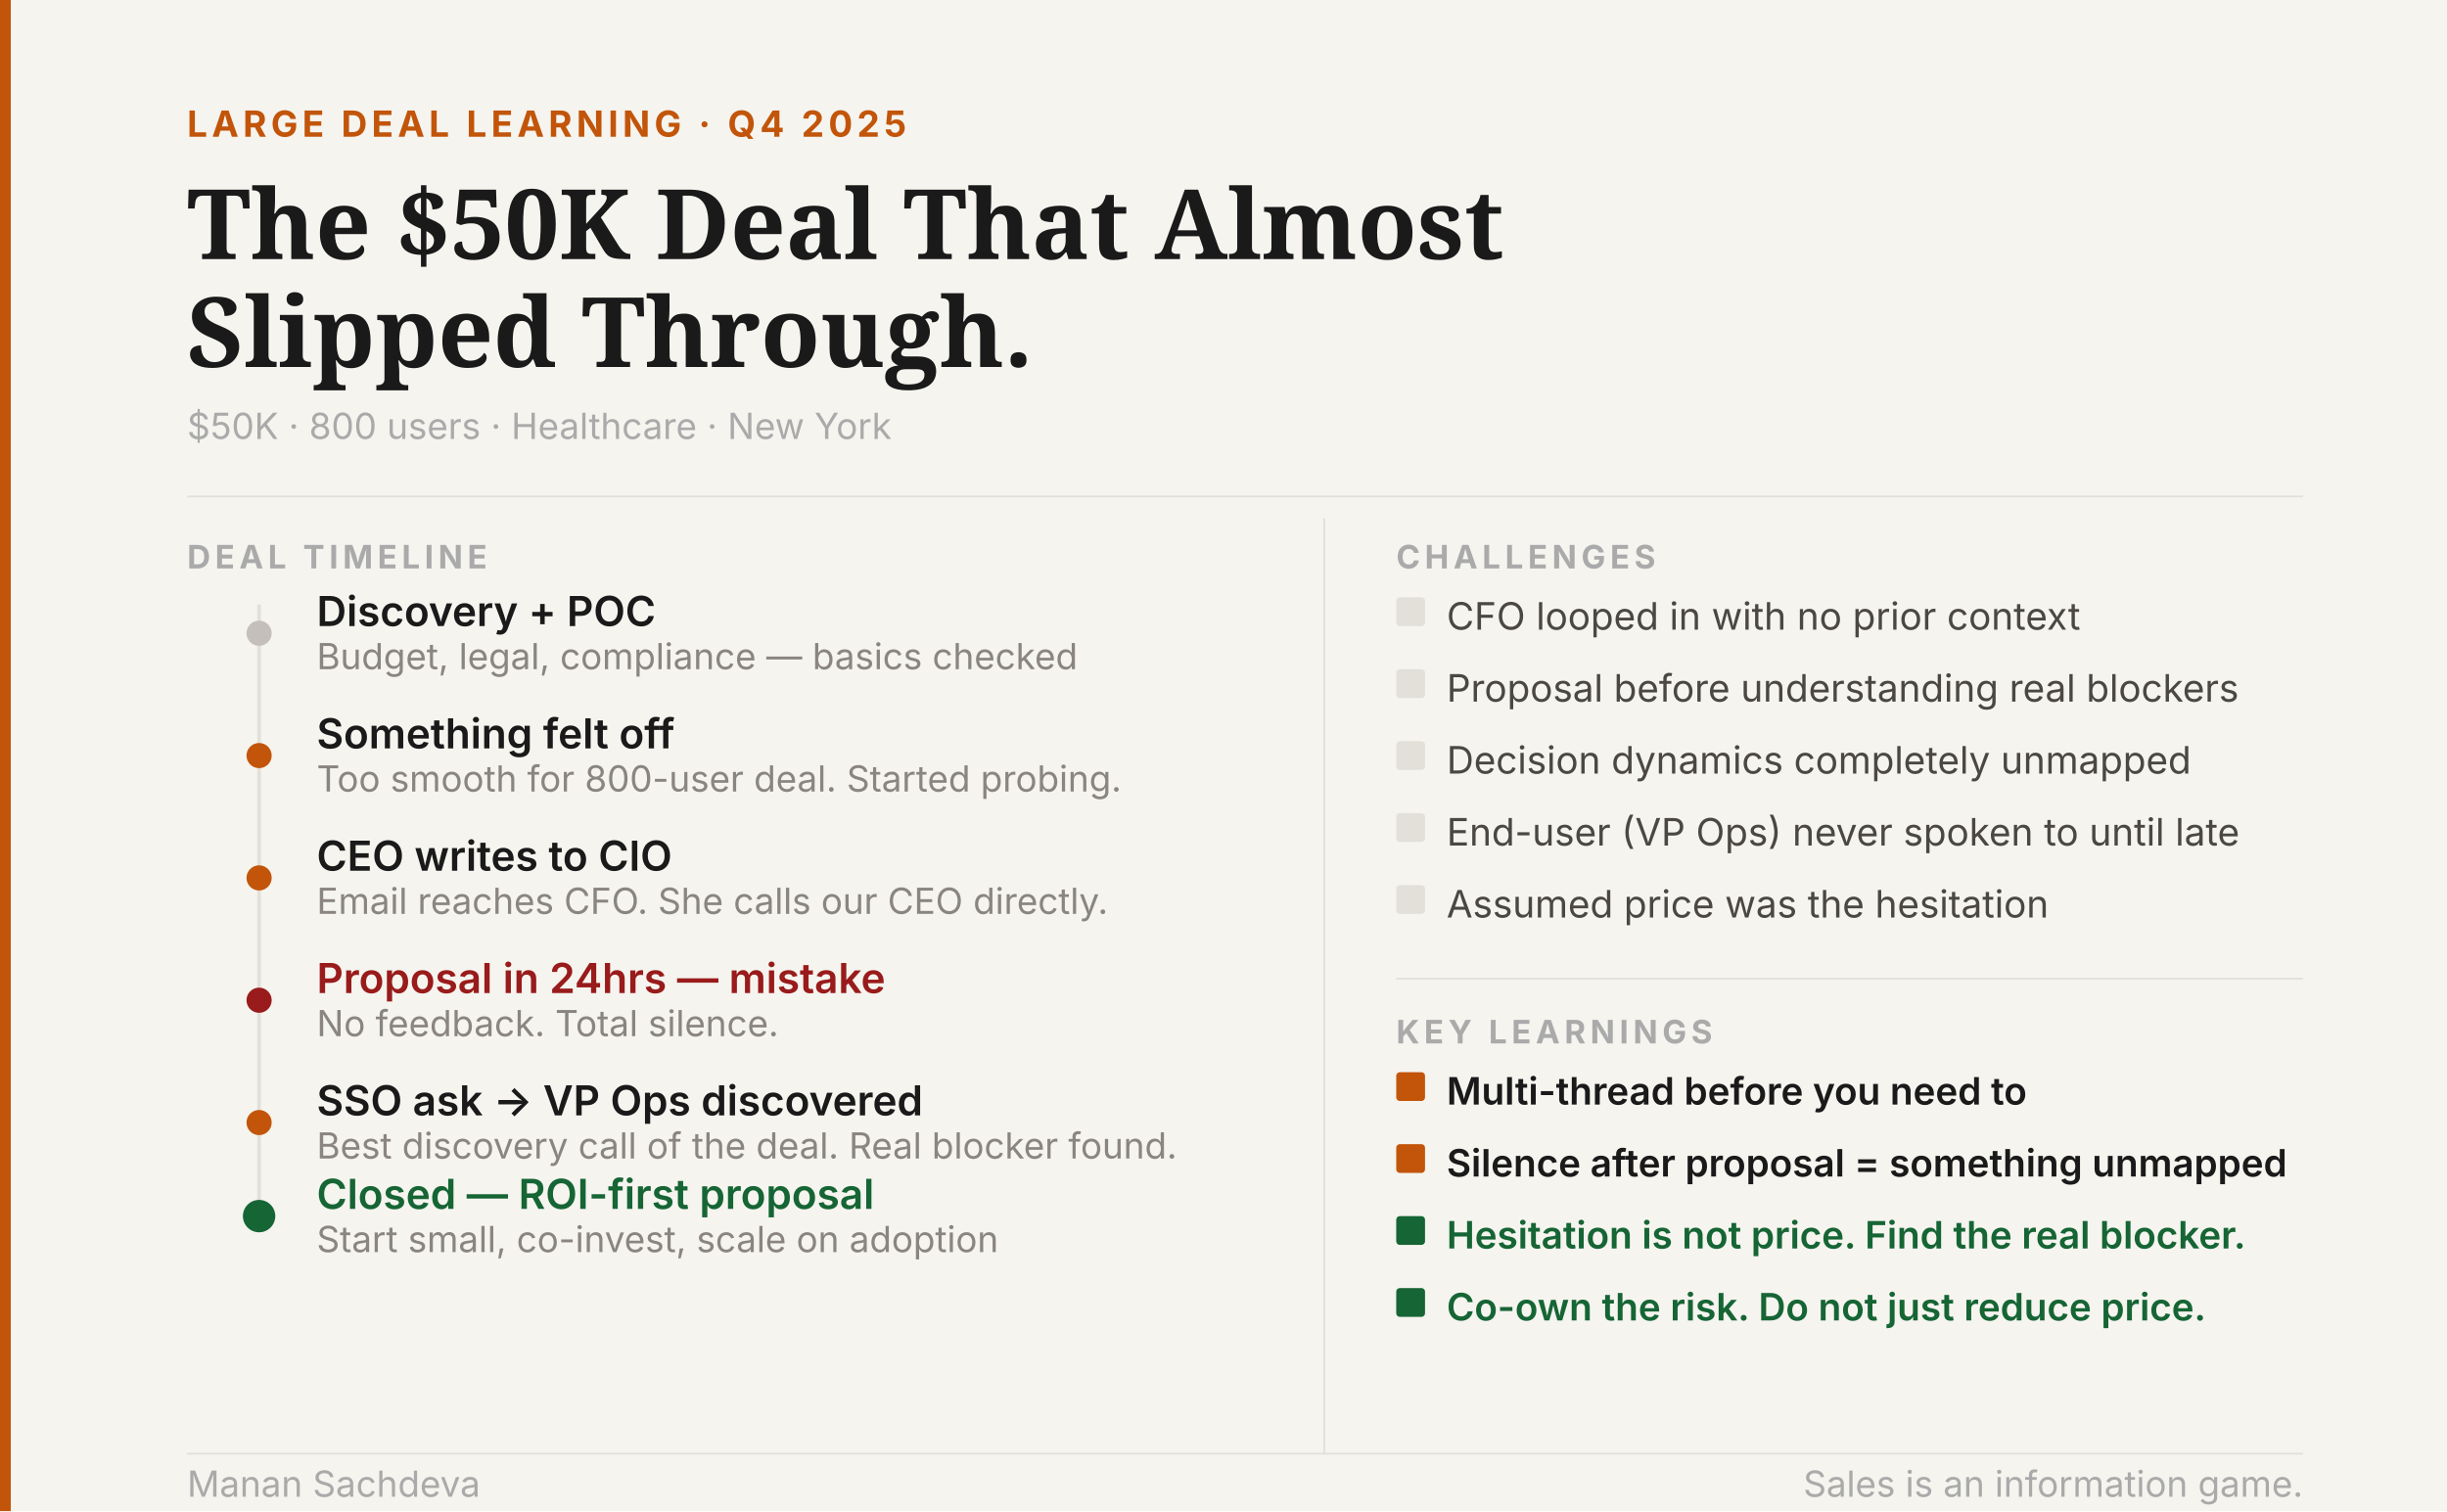
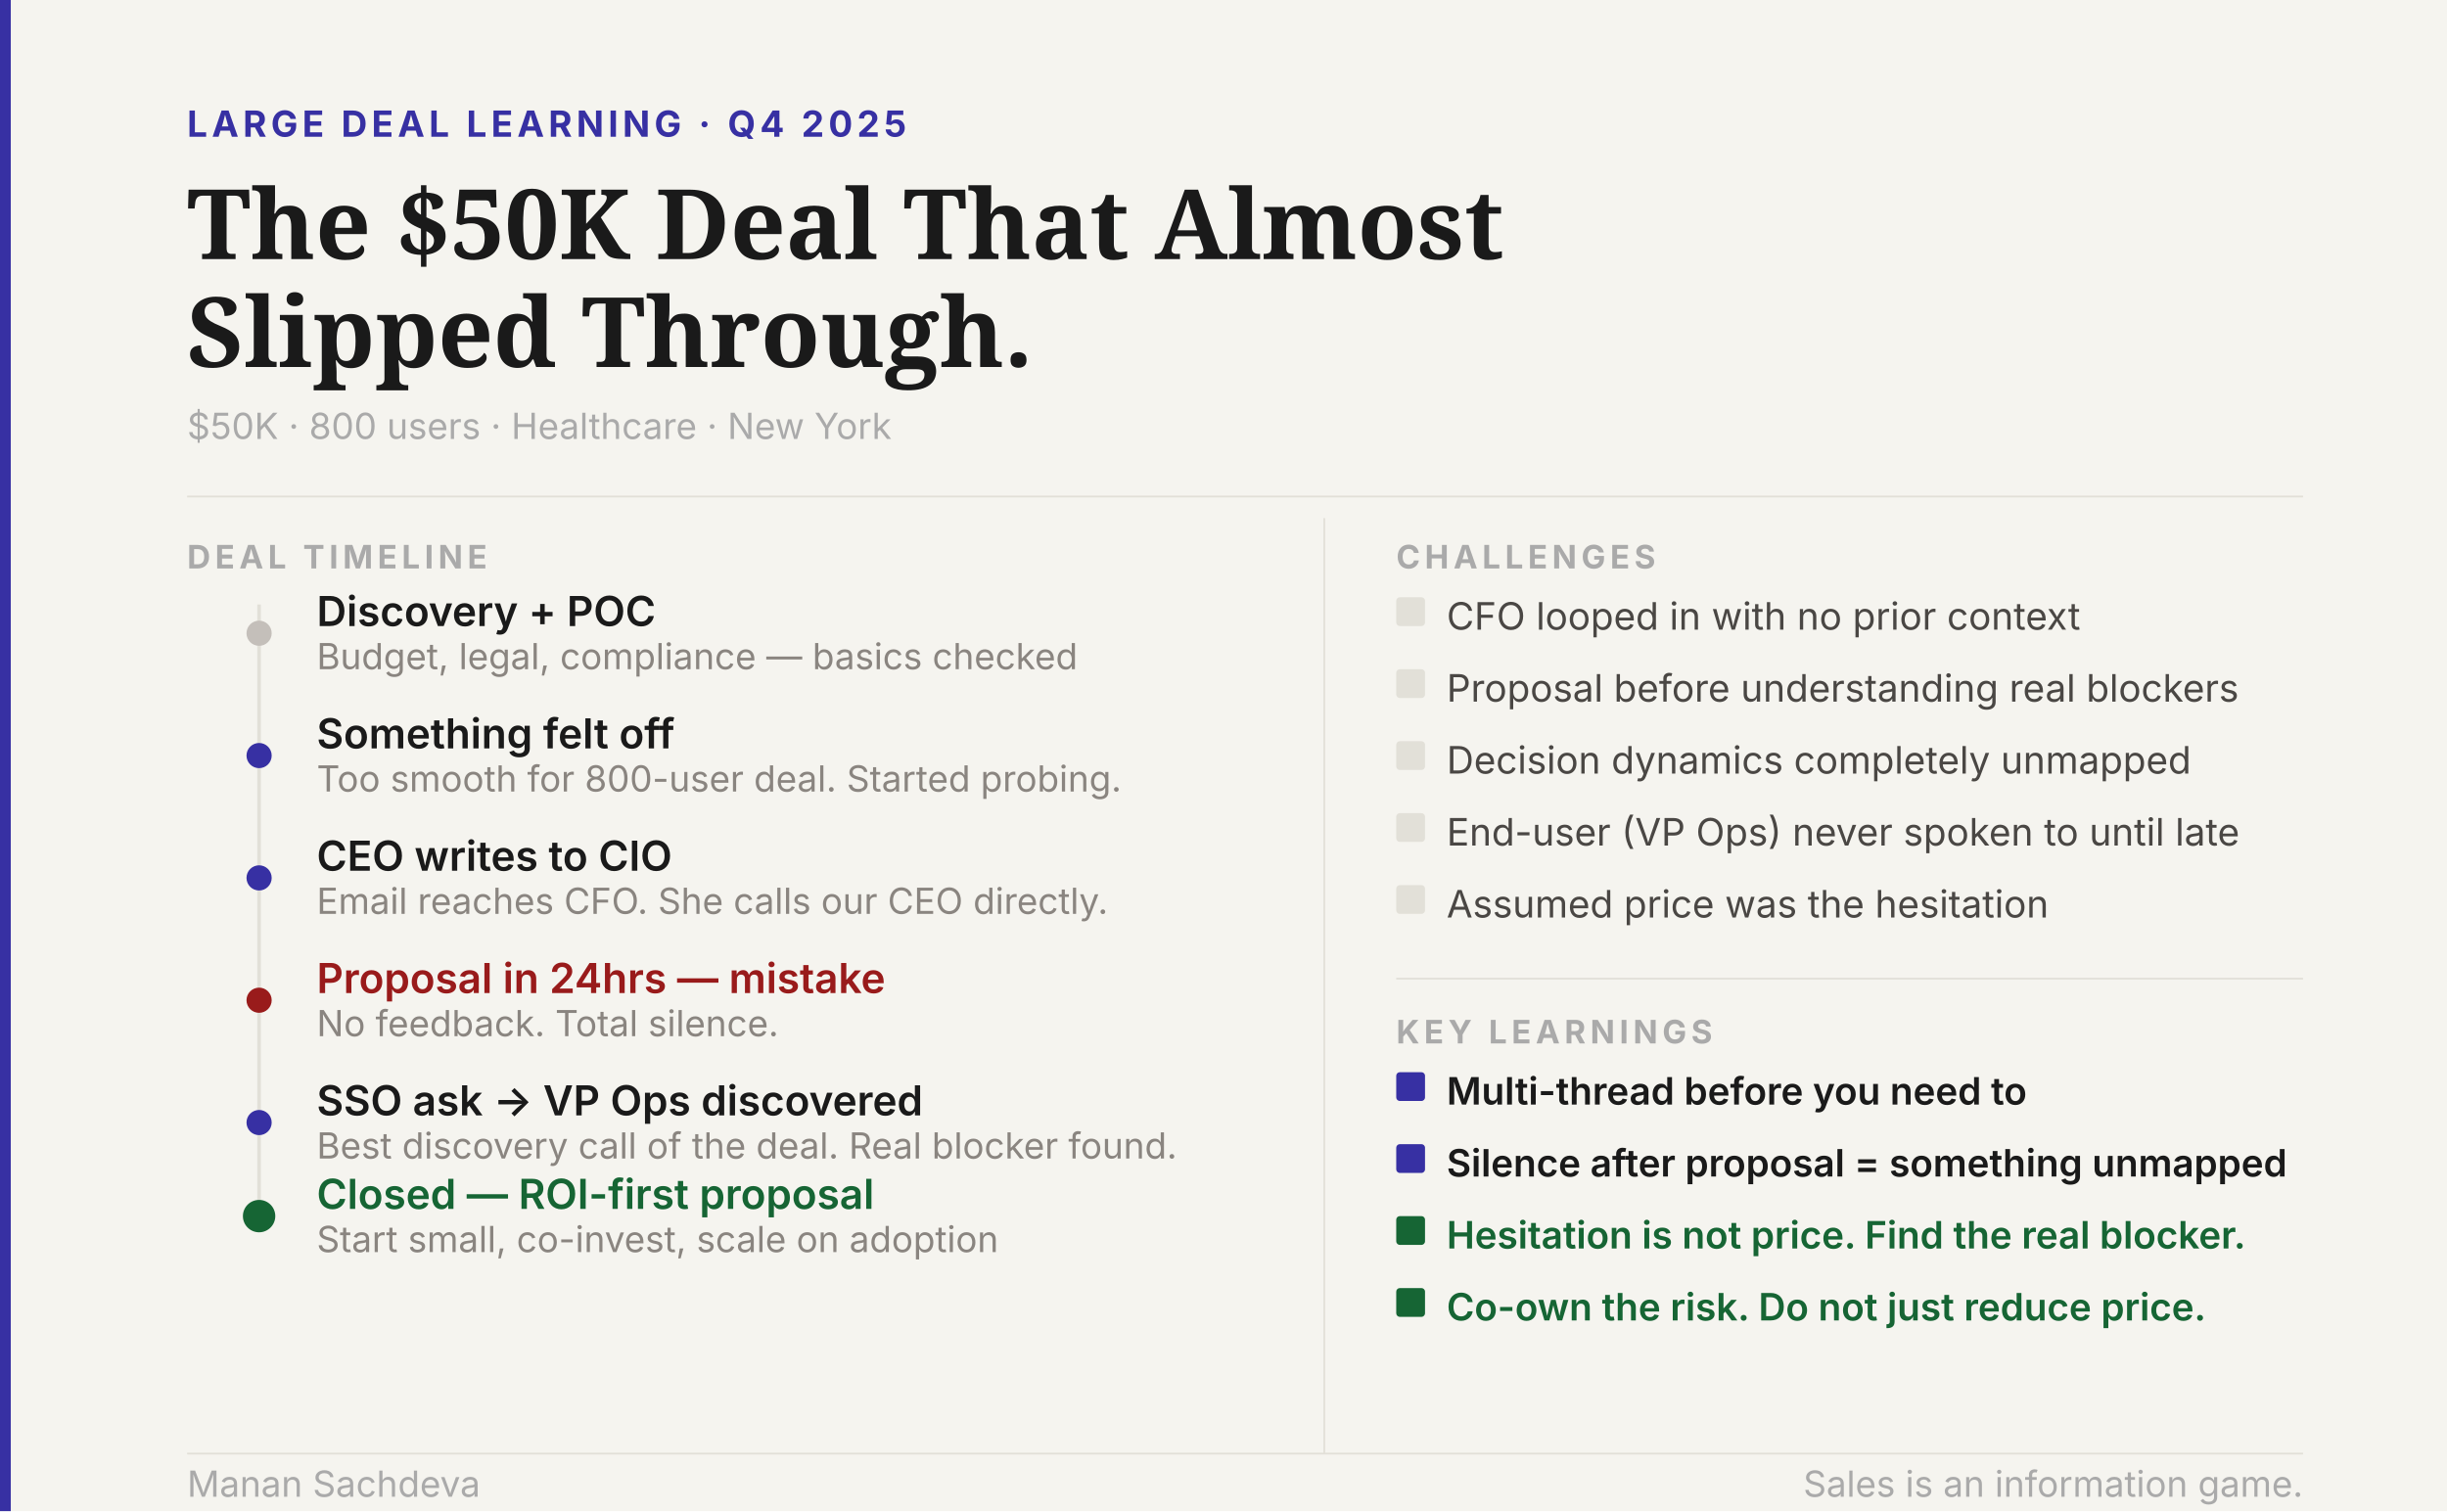
<svg xmlns="http://www.w3.org/2000/svg" width="100%" viewBox="0 0 680 420">
  <style>
    .bg { fill: #F5F4EF; }
-     .tag { font-family: -apple-system, sans-serif; font-size: 10px; font-weight: 700; letter-spacing: 0.12em; fill: #C2550A; }
+     .tag { font-family: -apple-system, sans-serif; font-size: 10px; font-weight: 700; letter-spacing: 0.12em; fill: #3730A3; }
    .title { font-family: Georgia, serif; font-size: 27px; font-weight: 700; fill: #1A1A1A; }
    .section-label { font-family: -apple-system, sans-serif; font-size: 9px; font-weight: 700; letter-spacing: 0.14em; fill: #AAAAAA; }
    .tl-label { font-family: -apple-system, sans-serif; font-size: 11.5px; font-weight: 600; fill: #1A1A1A; }
    .tl-sub { font-family: -apple-system, sans-serif; font-size: 10px; fill: #8A8580; }
    .ch-text { font-family: -apple-system, sans-serif; font-size: 10.5px; fill: #4A4744; }
    .lrn-text { font-family: -apple-system, sans-serif; font-size: 10.5px; font-weight: 600; fill: #1A1A1A; }
    .meta { font-family: -apple-system, sans-serif; font-size: 10px; fill: #AAAAAA; }
    .border { stroke: #E2E0D8; stroke-width: 0.5; fill: none; }
  </style>
  <rect width="680" height="420" class="bg" />
-   <rect x="0" y="0" width="3" height="420" fill="#C2550A" />
+   <rect x="0" y="0" width="3" height="420" fill="#3730A3" />
  <text x="52" y="38" class="tag">LARGE DEAL LEARNING · Q4 2025</text>
  <text x="52" y="72" class="title">The $50K Deal That Almost</text>
  <text x="52" y="102" class="title">Slipped Through.</text>
  <text x="52" y="122" class="meta">$50K · 800 users · Healthcare · New York</text>
  <line x1="52" y1="138" x2="640" y2="138" class="border" />
  <text x="52" y="158" class="section-label">DEAL TIMELINE</text>
  <line x1="72" y1="168" x2="72" y2="338" stroke="#E2E0D8" stroke-width="1" />
  <circle cx="72" cy="176" r="3.5" fill="#C4BFBA" />
  <text x="88" y="174" class="tl-label">Discovery + POC</text>
  <text x="88" y="186" class="tl-sub">Budget, legal, compliance — basics checked</text>
-   <circle cx="72" cy="210" r="3.5" fill="#C2550A" />
+   <circle cx="72" cy="210" r="3.5" fill="#3730A3" />
  <text x="88" y="208" class="tl-label">Something felt off</text>
  <text x="88" y="220" class="tl-sub">Too smooth for 800-user deal. Started probing.</text>
-   <circle cx="72" cy="244" r="3.5" fill="#C2550A" />
+   <circle cx="72" cy="244" r="3.5" fill="#3730A3" />
  <text x="88" y="242" class="tl-label">CEO writes to CIO</text>
  <text x="88" y="254" class="tl-sub">Email reaches CFO. She calls our CEO directly.</text>
  <circle cx="72" cy="278" r="3.5" fill="#991B1B" />
  <text x="88" y="276" class="tl-label" style="fill:#991B1B">Proposal in 24hrs — mistake</text>
  <text x="88" y="288" class="tl-sub">No feedback. Total silence.</text>
-   <circle cx="72" cy="312" r="3.5" fill="#C2550A" />
+   <circle cx="72" cy="312" r="3.5" fill="#3730A3" />
  <text x="88" y="310" class="tl-label">SSO ask → VP Ops discovered</text>
  <text x="88" y="322" class="tl-sub">Best discovery call of the deal. Real blocker found.</text>
  <circle cx="72" cy="338" r="4.5" fill="#166534" />
  <text x="88" y="336" class="tl-label" style="fill:#166534">Closed — ROI-first proposal</text>
  <text x="88" y="348" class="tl-sub">Start small, co-invest, scale on adoption</text>
  <line x1="368" y1="144" x2="368" y2="404" class="border" />
  <text x="388" y="158" class="section-label">CHALLENGES</text>
  <rect x="388" y="166" width="8" height="8" rx="1" fill="#E2E0D8" />
  <text x="402" y="175" class="ch-text">CFO looped in with no prior context</text>
  <rect x="388" y="186" width="8" height="8" rx="1" fill="#E2E0D8" />
  <text x="402" y="195" class="ch-text">Proposal before understanding real blockers</text>
  <rect x="388" y="206" width="8" height="8" rx="1" fill="#E2E0D8" />
  <text x="402" y="215" class="ch-text">Decision dynamics completely unmapped</text>
  <rect x="388" y="226" width="8" height="8" rx="1" fill="#E2E0D8" />
  <text x="402" y="235" class="ch-text">End-user (VP Ops) never spoken to until late</text>
  <rect x="388" y="246" width="8" height="8" rx="1" fill="#E2E0D8" />
  <text x="402" y="255" class="ch-text">Assumed price was the hesitation</text>
  <line x1="388" y1="272" x2="640" y2="272" class="border" />
  <text x="388" y="290" class="section-label">KEY LEARNINGS</text>
-   <rect x="388" y="298" width="8" height="8" rx="1" fill="#C2550A" />
+   <rect x="388" y="298" width="8" height="8" rx="1" fill="#3730A3" />
  <text x="402" y="307" class="lrn-text">Multi-thread before you need to</text>
-   <rect x="388" y="318" width="8" height="8" rx="1" fill="#C2550A" />
+   <rect x="388" y="318" width="8" height="8" rx="1" fill="#3730A3" />
  <text x="402" y="327" class="lrn-text">Silence after proposal = something unmapped</text>
  <rect x="388" y="338" width="8" height="8" rx="1" fill="#166534" />
  <text x="402" y="347" class="lrn-text" style="fill:#166534">Hesitation is not price. Find the real blocker.</text>
  <rect x="388" y="358" width="8" height="8" rx="1" fill="#166534" />
  <text x="402" y="367" class="lrn-text" style="fill:#166534">Co-own the risk. Do not just reduce price.</text>
  <line x1="52" y1="404" x2="640" y2="404" class="border" />
  <text x="52" y="416" class="meta">Manan Sachdeva</text>
  <text x="640" y="416" class="meta" text-anchor="end">Sales is an information game.</text>
</svg>
